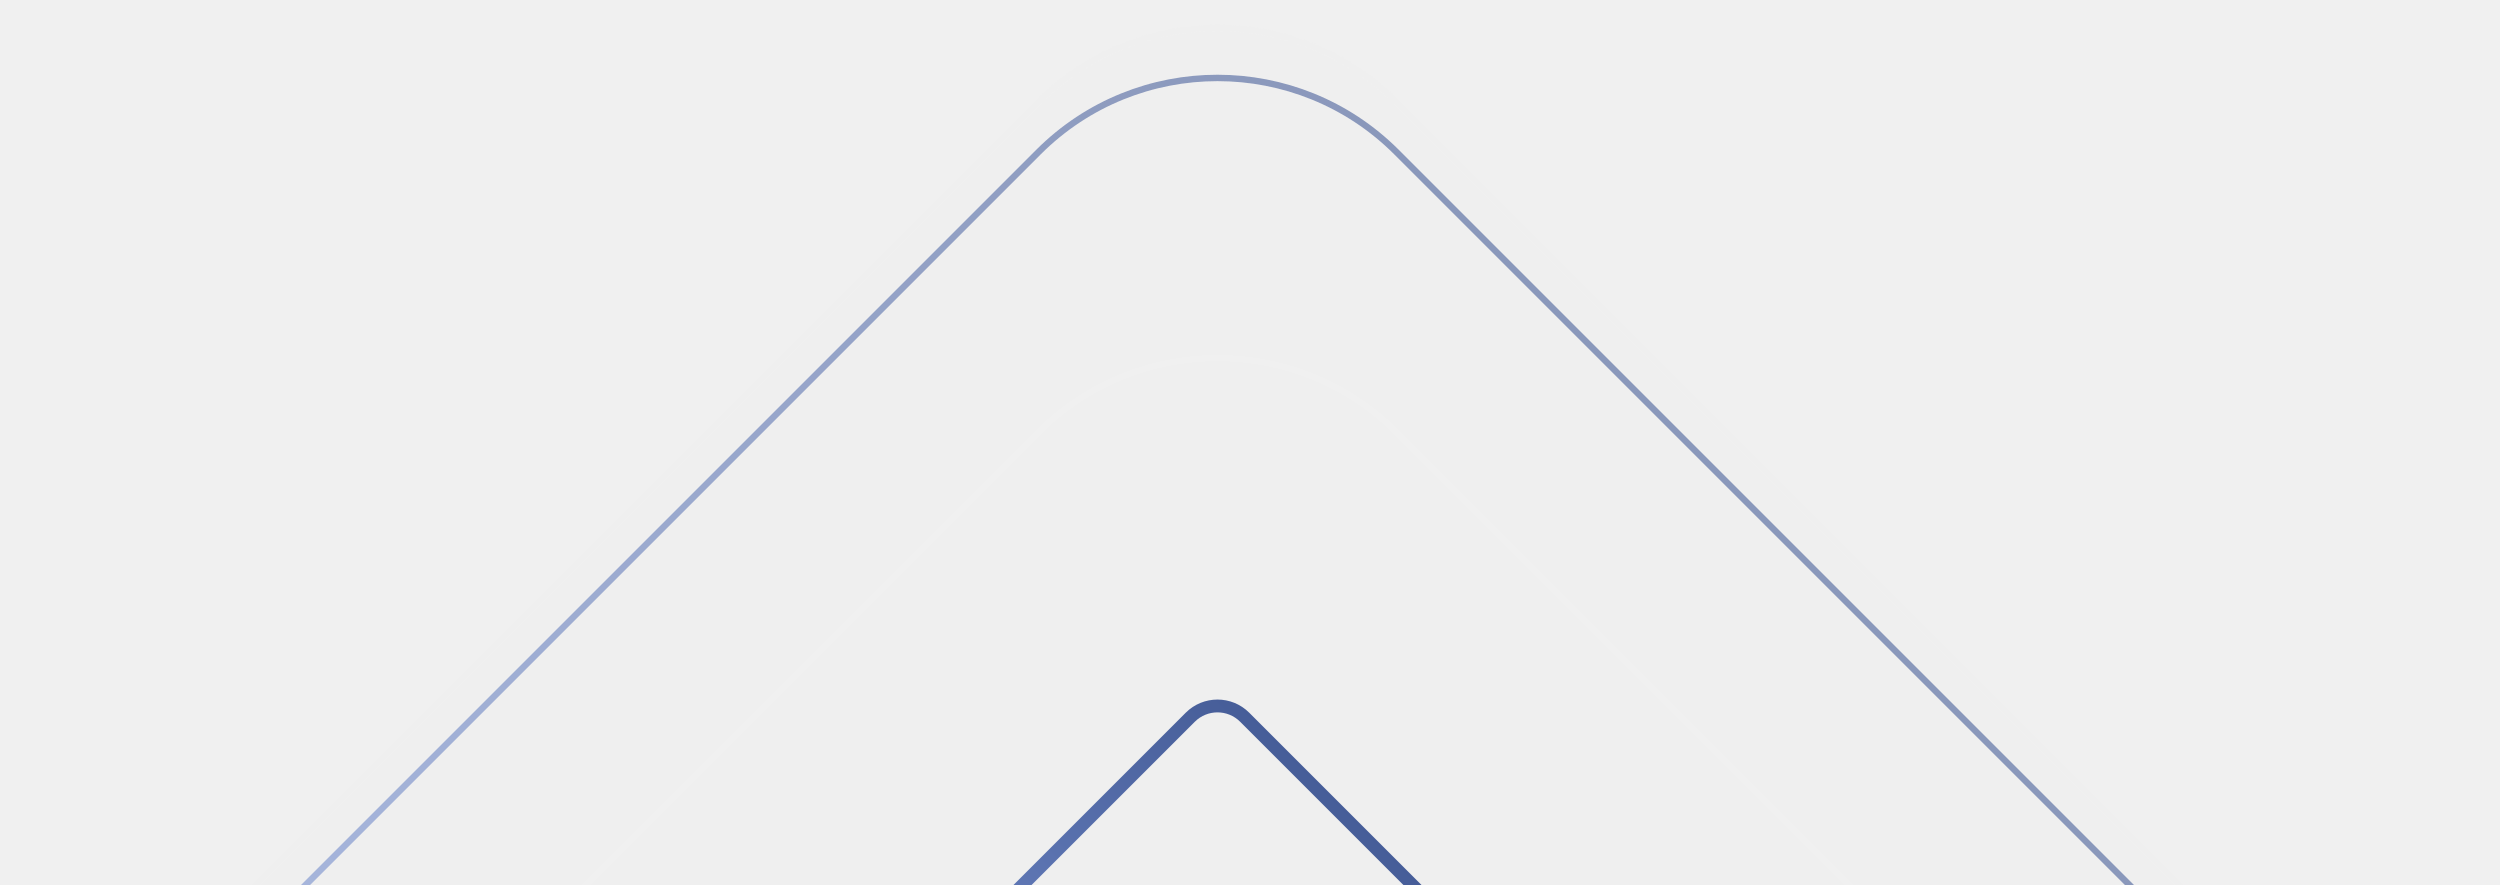
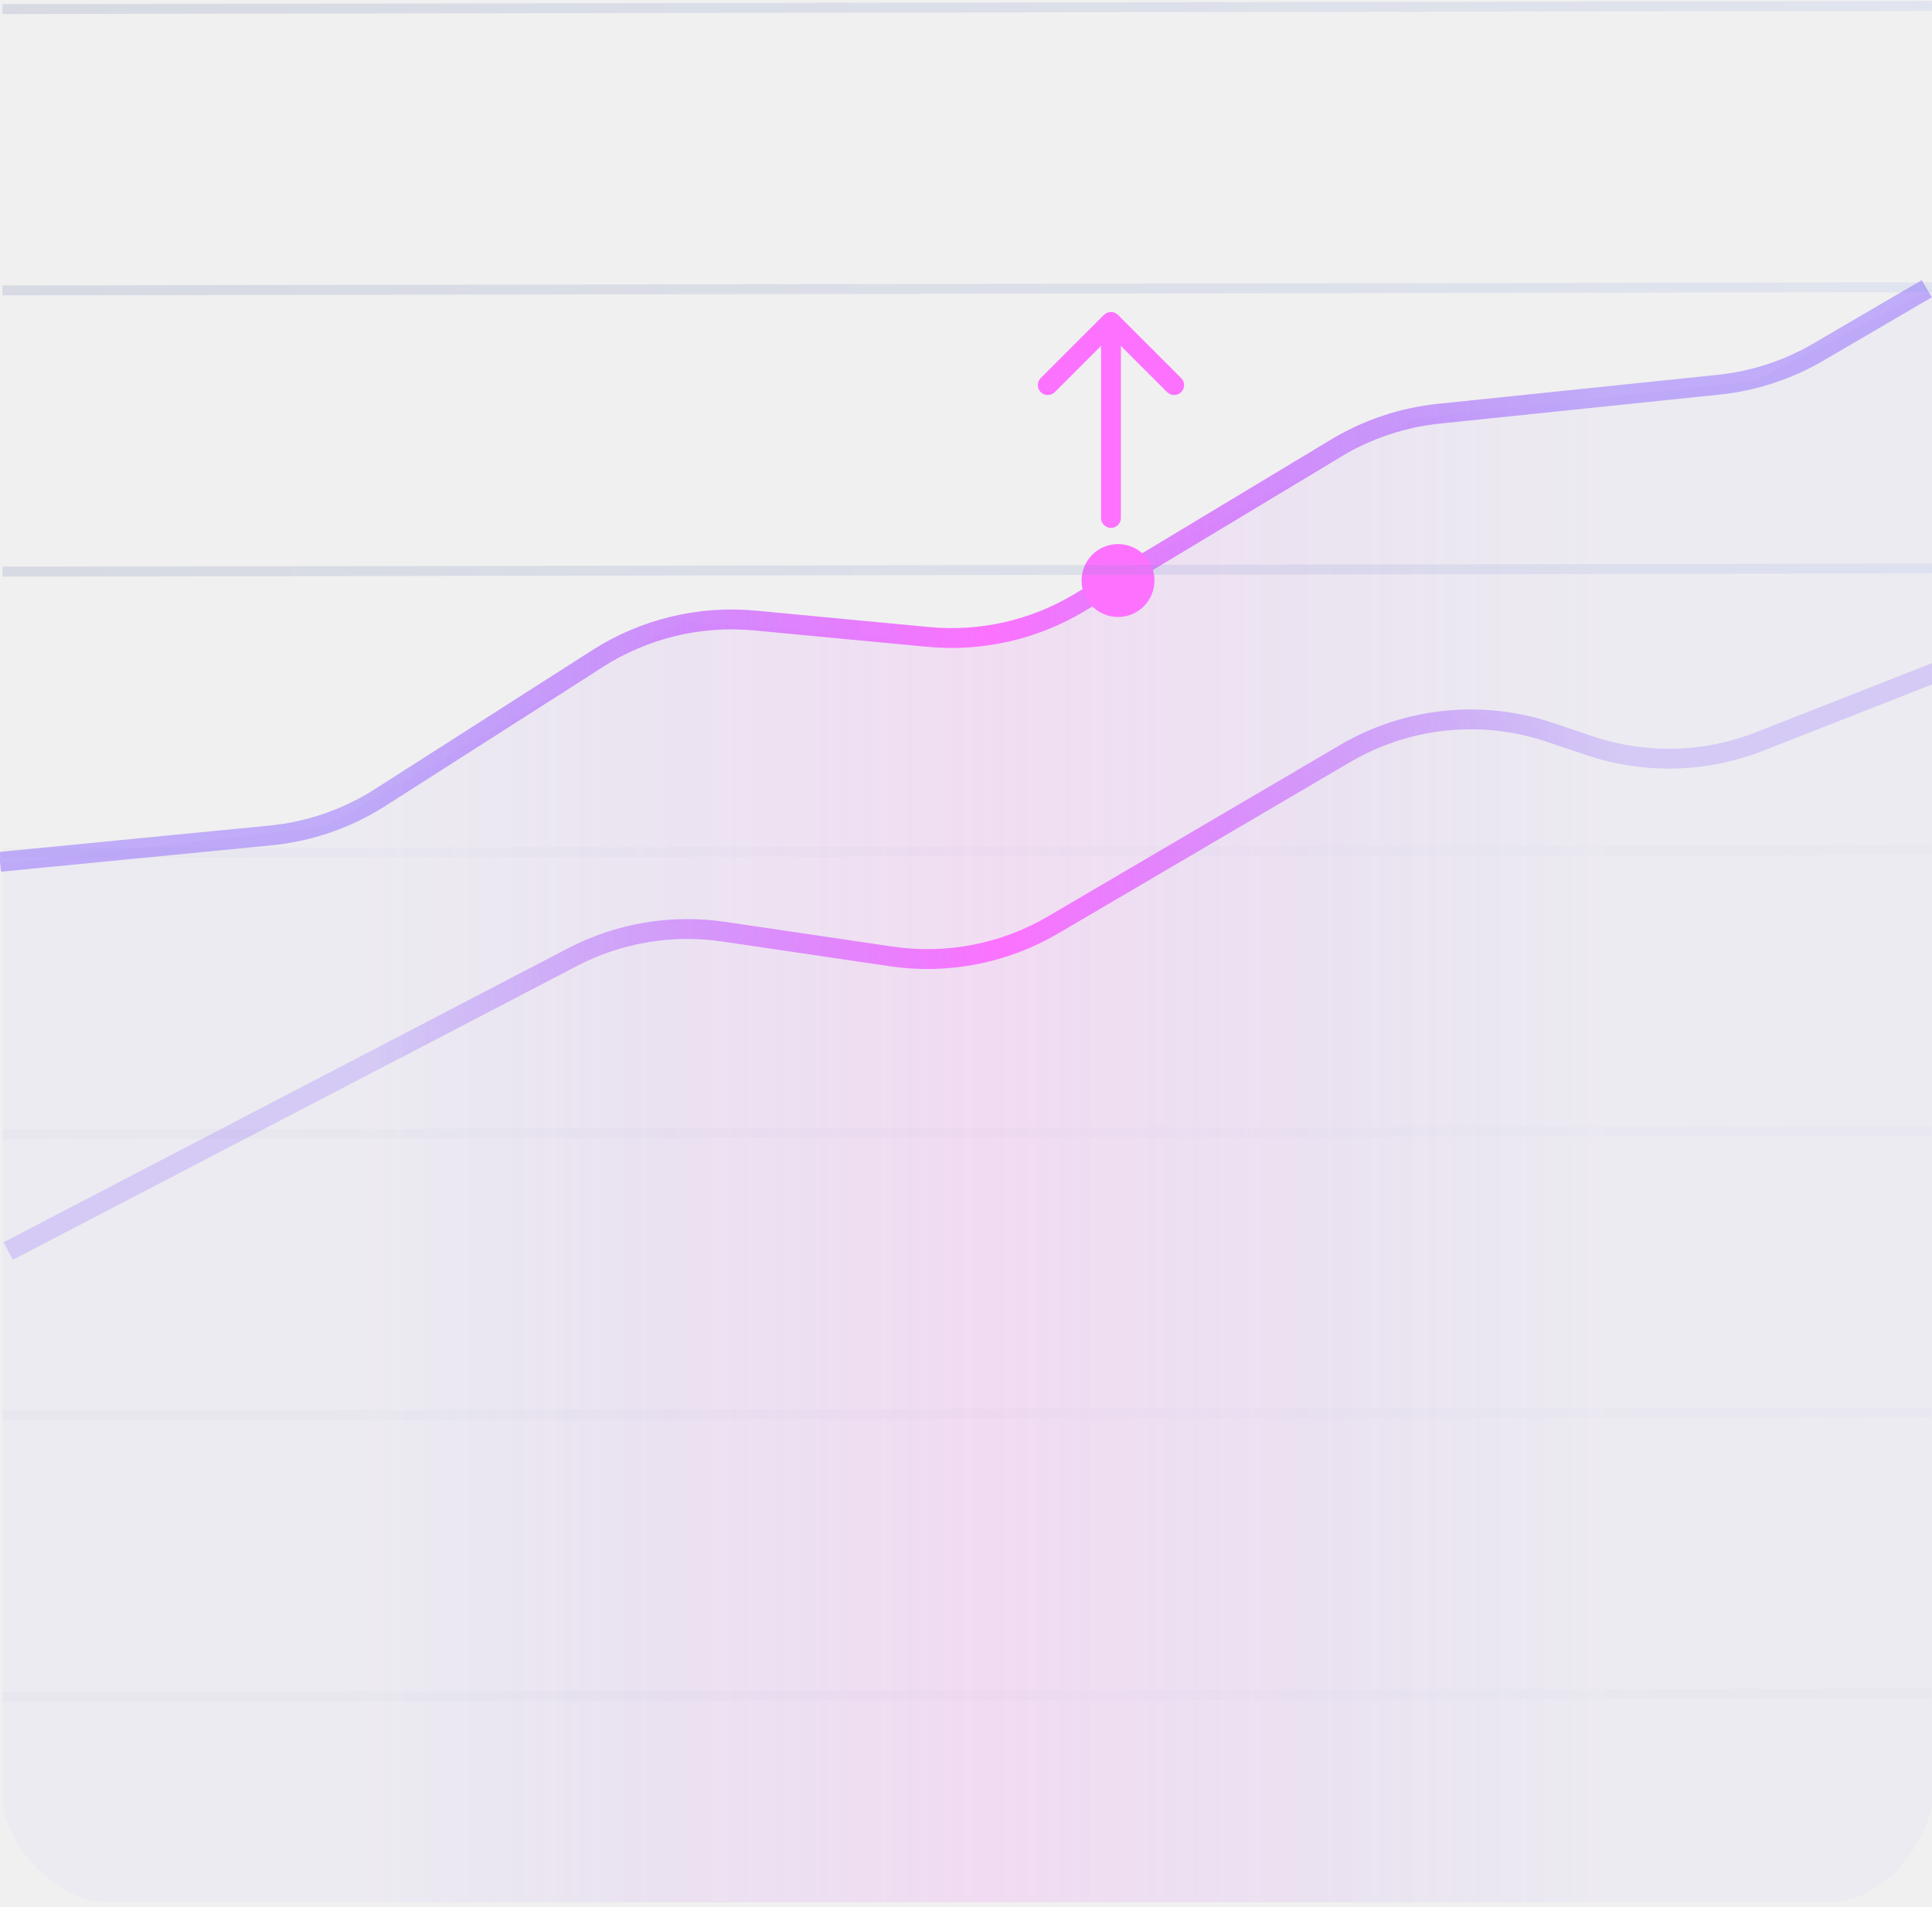
- <svg xmlns="http://www.w3.org/2000/svg" width="390" height="138" viewBox="0 0 390 138" fill="none">
-   <rect x="189.928" y="-47.176" width="350.688" height="350.688" rx="25" transform="rotate(45 189.928 -47.1759)" fill="white" fill-opacity="0.01" />
-   <g opacity="0.3">
-     <rect x="189.928" y="-12.735" width="301.981" height="301.981" rx="40" transform="rotate(45 189.928 -12.7345)" fill="#D9D9D9" fill-opacity="0.04" />
-     <rect x="189.928" y="-12.027" width="300.981" height="300.981" rx="39.5" transform="rotate(45 189.928 -12.0274)" stroke="white" stroke-opacity="0.05" />
-   </g>
-   <rect opacity="0.6" x="189.928" y="-4.203" width="289.915" height="289.915" rx="39.5" transform="rotate(45 189.928 -4.20317)" fill="#D9D9D9" fill-opacity="0.03" stroke="url(#paint0_linear_15_432)" />
-   <rect x="189.928" y="38.793" width="229.108" height="229.108" rx="40" transform="rotate(45 189.928 38.7928)" fill="#D9D9D9" fill-opacity="0.01" />
-   <rect x="189.928" y="39.5" width="228.108" height="228.108" rx="39.5" transform="rotate(45 189.928 39.5)" stroke="white" stroke-opacity="0.05" />
-   <rect opacity="0.1" x="189.928" y="-46.469" width="349.688" height="349.688" rx="39.5" transform="rotate(45 189.928 -46.4688)" stroke="white" stroke-opacity="0.05" />
-   <rect x="189.928" y="107.645" width="124.919" height="124.919" rx="6" transform="rotate(45 189.928 107.645)" fill="white" fill-opacity="0.01" />
-   <rect x="189.928" y="107.645" width="124.919" height="124.919" rx="6" transform="rotate(45 189.928 107.645)" stroke="url(#paint1_linear_15_432)" stroke-width="2" />
+ <svg xmlns="http://www.w3.org/2000/svg" width="389" height="384" viewBox="0 0 389 384" fill="none">
+   <path d="M65.283 166.531L2.369 173.732H0.492V363.22C2.682 376.003 15.286 383.067 20.644 383.067H369.943C384.073 380.943 389.578 364.602 388.951 362.854V58.137L353.325 76.708L284.725 84.288L197.934 129.389L137.293 125.22L65.283 166.531Z" fill="url(#paint0_linear_75_742)" fill-opacity="0.15" />
+   <path d="M75.782 214.372L17.93 245.741L1.217 254.741L1.217 364.594C3.407 374.679 8.754 383.065 14.112 383.065H363.411C377.541 381.39 389.844 365.874 389.216 364.496V136.07L354.429 151.286L335.392 154.663L300.022 143.858L287.558 144.933L271.011 151.286L226.359 179.326L187.374 194.574L148.437 188.435L127.333 189.75L75.782 214.372Z" fill="url(#paint1_linear_75_742)" fill-opacity="0.02" />
+   <path d="M0 173.551L54.463 168.238C62.319 167.471 69.881 164.856 76.532 160.606L120.35 132.604C129.748 126.598 140.884 123.907 151.987 124.958L186.895 128.263C197.545 129.271 208.237 126.837 217.4 121.319L269.064 90.21C275.354 86.423 282.4 84.067 289.703 83.31L346.026 77.474C353.109 76.74 359.953 74.501 366.1 70.909L387.955 58.137" stroke="url(#paint2_linear_75_742)" stroke-width="4" />
+   <path d="M1.656 251.922L115.292 192.733C124.635 187.866 135.276 186.075 145.697 187.614L179.424 192.597C190.702 194.263 202.21 192.025 212.041 186.254L270.836 151.745C283.328 144.412 298.385 142.858 312.112 147.483L320.053 150.159C331.211 153.919 343.337 153.62 354.295 149.317L393.061 134.094" stroke="url(#paint3_linear_75_742)" stroke-width="4" />
+   <circle cx="225.108" cy="116.905" r="7.342" fill="#FC72FF" />
+   <path d="M0.492 115.121L388.999 114.476" stroke="url(#paint4_linear_75_742)" stroke-opacity="0.15" stroke-width="2" />
+   <path d="M0.492 1.832L388.999 1.187" stroke="url(#paint5_linear_75_742)" stroke-opacity="0.15" stroke-width="2" />
+   <path d="M0.492 58.477L388.999 57.831" stroke="url(#paint6_linear_75_742)" stroke-opacity="0.15" stroke-width="2" />
+   <path opacity="0.3" d="M0.492 171.77L388.999 171.124" stroke="url(#paint7_linear_75_742)" stroke-opacity="0.08" stroke-width="2" />
+   <path opacity="0.3" d="M0.492 228.414L388.999 227.769" stroke="url(#paint8_linear_75_742)" stroke-opacity="0.08" stroke-width="2" />
+   <path opacity="0.3" d="M0.492 285.059L388.999 284.413" stroke="url(#paint9_linear_75_742)" stroke-opacity="0.08" stroke-width="2" />
+   <path opacity="0.3" d="M0.492 341.703L388.999 341.058" stroke="url(#paint10_linear_75_742)" stroke-opacity="0.08" stroke-width="2" />
+   <path d="M221.688 104.312C221.688 105.416 222.583 106.312 223.688 106.312C224.792 106.312 225.688 105.416 225.688 104.312L221.688 104.312ZM225.102 63.414C224.321 62.633 223.054 62.633 222.273 63.414L209.545 76.142C208.764 76.923 208.764 78.189 209.545 78.97C210.326 79.751 211.593 79.751 212.374 78.97L223.688 67.657L235.001 78.97C235.782 79.751 237.049 79.751 237.83 78.97C238.611 78.189 238.611 76.923 237.83 76.142L225.102 63.414ZM225.688 104.312L225.688 64.828L221.688 64.828L221.688 104.312L225.688 104.312Z" fill="#FC72FF" />
  <defs>
-     <linearGradient id="paint0_linear_15_432" x1="335.385" y1="-4.911" x2="335.385" y2="286.006" gradientUnits="userSpaceOnUse">
+     <linearGradient id="paint0_linear_75_742" x1="72.741" y1="220.602" x2="323.647" y2="220.602" gradientUnits="userSpaceOnUse">
+       <stop stop-color="#8F68FF" stop-opacity="0.25" />
+       <stop offset="0.504" stop-color="#FC72FF" />
+       <stop offset="1" stop-color="#8F68FF" stop-opacity="0.25" />
+     </linearGradient>
+     <linearGradient id="paint1_linear_75_742" x1="73.375" y1="259.568" x2="323.969" y2="259.568" gradientUnits="userSpaceOnUse">
+       <stop stop-color="#8F68FF" stop-opacity="0.25" />
+       <stop offset="0.504" stop-color="#FC72FF" />
+       <stop offset="1" stop-color="#8F68FF" stop-opacity="0.25" />
+     </linearGradient>
+     <linearGradient id="paint2_linear_75_742" x1="72.146" y1="115.844" x2="322.695" y2="115.844" gradientUnits="userSpaceOnUse">
+       <stop stop-color="#8F68FF" stop-opacity="0.5" />
+       <stop offset="0.504" stop-color="#FC72FF" />
+       <stop offset="1" stop-color="#8F68FF" stop-opacity="0.5" />
+     </linearGradient>
+     <linearGradient id="paint3_linear_75_742" x1="74.444" y1="193.008" x2="327.221" y2="193.008" gradientUnits="userSpaceOnUse">
+       <stop stop-color="#8F68FF" stop-opacity="0.25" />
+       <stop offset="0.504" stop-color="#FC72FF" />
+       <stop offset="1" stop-color="#8F68FF" stop-opacity="0.25" />
+     </linearGradient>
+     <linearGradient id="paint4_linear_75_742" x1="0.49" y1="114.621" x2="389" y2="113.976" gradientUnits="userSpaceOnUse">
      <stop stop-color="#465D98" />
      <stop offset="1" stop-color="#88A2E4" />
    </linearGradient>
-     <linearGradient id="paint1_linear_15_432" x1="253.388" y1="106.23" x2="253.388" y2="233.15" gradientUnits="userSpaceOnUse">
+     <linearGradient id="paint5_linear_75_742" x1="0.49" y1="1.332" x2="389" y2="0.687" gradientUnits="userSpaceOnUse">
      <stop stop-color="#465D98" />
      <stop offset="1" stop-color="#88A2E4" />
    </linearGradient>
+     <linearGradient id="paint6_linear_75_742" x1="0.49" y1="57.977" x2="389" y2="57.331" gradientUnits="userSpaceOnUse">
+       <stop stop-color="#465D98" />
+       <stop offset="1" stop-color="#88A2E4" />
+     </linearGradient>
+     <linearGradient id="paint7_linear_75_742" x1="0.49" y1="171.27" x2="389" y2="170.624" gradientUnits="userSpaceOnUse">
+       <stop stop-color="#464998" />
+       <stop offset="1" stop-color="#8888E4" />
+     </linearGradient>
+     <linearGradient id="paint8_linear_75_742" x1="0.49" y1="227.914" x2="389" y2="227.269" gradientUnits="userSpaceOnUse">
+       <stop stop-color="#464998" />
+       <stop offset="1" stop-color="#8888E4" />
+     </linearGradient>
+     <linearGradient id="paint9_linear_75_742" x1="0.49" y1="284.559" x2="389" y2="283.913" gradientUnits="userSpaceOnUse">
+       <stop stop-color="#464998" />
+       <stop offset="1" stop-color="#8888E4" />
+     </linearGradient>
+     <linearGradient id="paint10_linear_75_742" x1="0.49" y1="341.203" x2="389" y2="340.558" gradientUnits="userSpaceOnUse">
+       <stop stop-color="#464998" />
+       <stop offset="1" stop-color="#8888E4" />
+     </linearGradient>
  </defs>
</svg>
